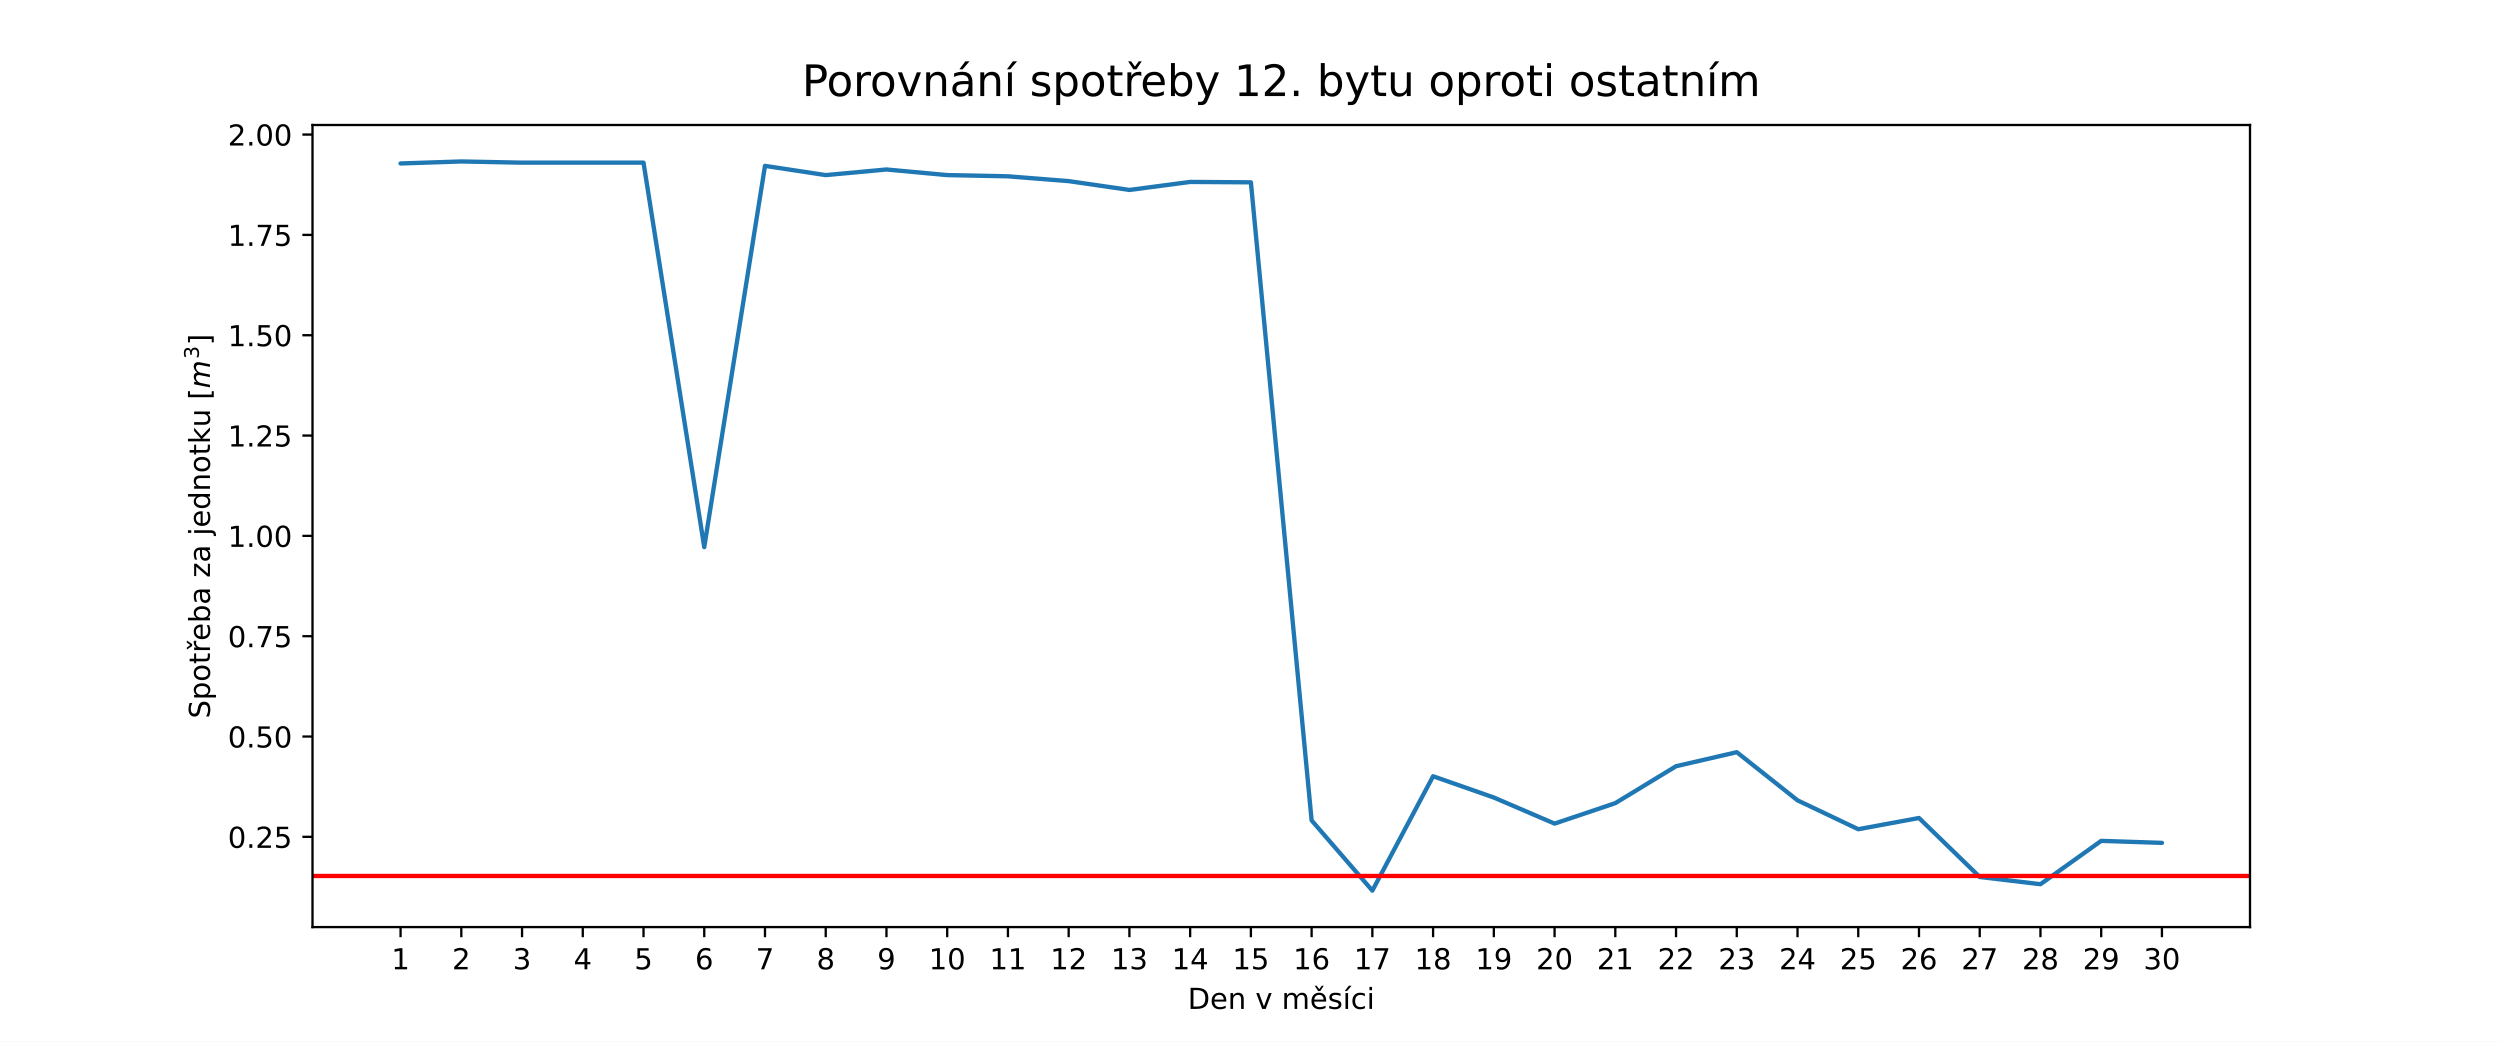
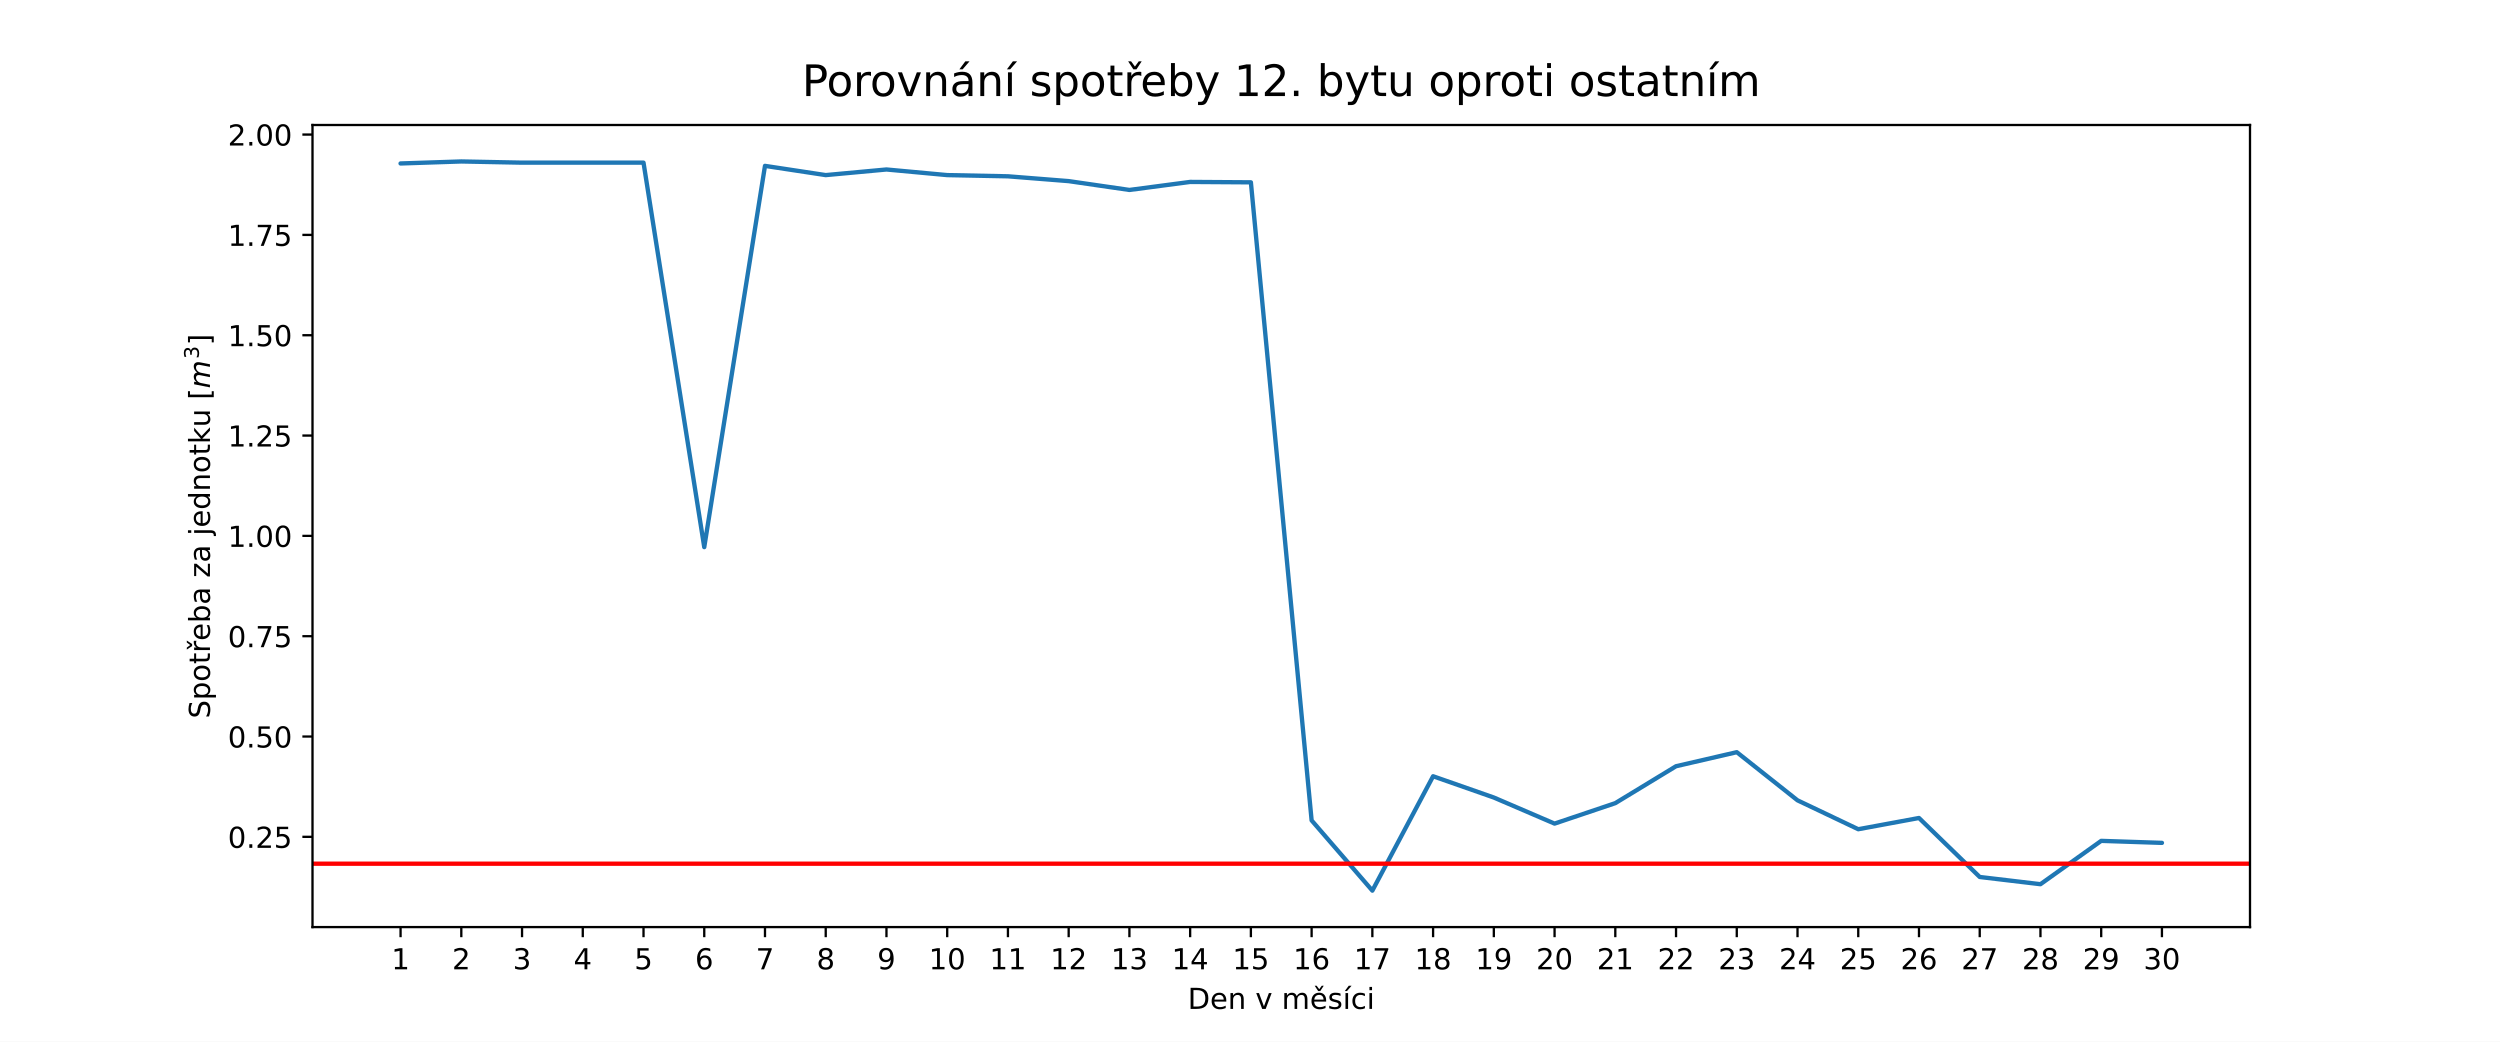
<svg xmlns="http://www.w3.org/2000/svg" xmlns:xlink="http://www.w3.org/1999/xlink" width="864pt" height="360pt" viewBox="0 0 864 360" version="1.1">
  <defs>
    <style type="text/css">*{stroke-linejoin: round; stroke-linecap: butt}</style>
  </defs>
  <g id="figure_1">
    <g id="patch_1">
      <path d="M 0 360  L 864 360  L 864 0  L 0 0  z " style="fill: #ffffff" />
    </g>
    <g id="axes_1">
      <g id="patch_2">
        <path d="M 108 320.4  L 777.6 320.4  L 777.6 43.2  L 108 43.2  z " style="fill: #ffffff" />
      </g>
      <g id="PolyCollection_1" />
      <g id="matplotlib.axis_1">
        <g id="xtick_1">
          <g id="line2d_1">
            <defs>
-               <path id="mf31bddb76b" d="M 0 0  L 0 3.5  " style="stroke: #000000; stroke-width: 0.8" />
+               <path id="m760452bfa4" d="M 0 0  L 0 3.5  " style="stroke: #000000; stroke-width: 0.8" />
            </defs>
            <g>
-               <use xlink:href="#mf31bddb76b" x="138.436" y="320.4" style="stroke: #000000; stroke-width: 0.8" />
+               <use xlink:href="#m760452bfa4" x="138.436" y="320.4" style="stroke: #000000; stroke-width: 0.8" />
            </g>
          </g>
          <g id="text_1">
            <g transform="translate(135.2551 334.9984) scale(0.1 -0.1)">
              <defs>
                <path id="DejaVuSans-31" d="M 794 531  L 1825 531  L 1825 4091  L 703 3866  L 703 4441  L 1819 4666  L 2450 4666  L 2450 531  L 3481 531  L 3481 0  L 794 0  L 794 531  z " transform="scale(0.015625)" />
              </defs>
              <use xlink:href="#DejaVuSans-31" />
            </g>
          </g>
        </g>
        <g id="xtick_2">
          <g id="line2d_2">
            <g>
-               <use xlink:href="#mf31bddb76b" x="159.427" y="320.4" style="stroke: #000000; stroke-width: 0.8" />
+               <use xlink:href="#m760452bfa4" x="159.427" y="320.4" style="stroke: #000000; stroke-width: 0.8" />
            </g>
          </g>
          <g id="text_2">
            <g transform="translate(156.2457 334.9984) scale(0.1 -0.1)">
              <defs>
                <path id="DejaVuSans-32" d="M 1228 531  L 3431 531  L 3431 0  L 469 0  L 469 531  Q 828 903 1448 1529  Q 2069 2156 2228 2338  Q 2531 2678 2651 2914  Q 2772 3150 2772 3378  Q 2772 3750 2511 3984  Q 2250 4219 1831 4219  Q 1534 4219 1204 4116  Q 875 4013 500 3803  L 500 4441  Q 881 4594 1212 4672  Q 1544 4750 1819 4750  Q 2544 4750 2975 4387  Q 3406 4025 3406 3419  Q 3406 3131 3298 2873  Q 3191 2616 2906 2266  Q 2828 2175 2409 1742  Q 1991 1309 1228 531  z " transform="scale(0.015625)" />
              </defs>
              <use xlink:href="#DejaVuSans-32" />
            </g>
          </g>
        </g>
        <g id="xtick_3">
          <g id="line2d_3">
            <g>
-               <use xlink:href="#mf31bddb76b" x="180.418" y="320.4" style="stroke: #000000; stroke-width: 0.8" />
+               <use xlink:href="#m760452bfa4" x="180.418" y="320.4" style="stroke: #000000; stroke-width: 0.8" />
            </g>
          </g>
          <g id="text_3">
            <g transform="translate(177.2363 334.9984) scale(0.1 -0.1)">
              <defs>
                <path id="DejaVuSans-33" d="M 2597 2516  Q 3050 2419 3304 2112  Q 3559 1806 3559 1356  Q 3559 666 3084 287  Q 2609 -91 1734 -91  Q 1441 -91 1130 -33  Q 819 25 488 141  L 488 750  Q 750 597 1062 519  Q 1375 441 1716 441  Q 2309 441 2620 675  Q 2931 909 2931 1356  Q 2931 1769 2642 2001  Q 2353 2234 1838 2234  L 1294 2234  L 1294 2753  L 1863 2753  Q 2328 2753 2575 2939  Q 2822 3125 2822 3475  Q 2822 3834 2567 4026  Q 2313 4219 1838 4219  Q 1578 4219 1281 4162  Q 984 4106 628 3988  L 628 4550  Q 988 4650 1302 4700  Q 1616 4750 1894 4750  Q 2613 4750 3031 4423  Q 3450 4097 3450 3541  Q 3450 3153 3228 2886  Q 3006 2619 2597 2516  z " transform="scale(0.015625)" />
              </defs>
              <use xlink:href="#DejaVuSans-33" />
            </g>
          </g>
        </g>
        <g id="xtick_4">
          <g id="line2d_4">
            <g>
-               <use xlink:href="#mf31bddb76b" x="201.408" y="320.4" style="stroke: #000000; stroke-width: 0.8" />
+               <use xlink:href="#m760452bfa4" x="201.408" y="320.4" style="stroke: #000000; stroke-width: 0.8" />
            </g>
          </g>
          <g id="text_4">
            <g transform="translate(198.2269 334.9984) scale(0.1 -0.1)">
              <defs>
                <path id="DejaVuSans-34" d="M 2419 4116  L 825 1625  L 2419 1625  L 2419 4116  z M 2253 4666  L 3047 4666  L 3047 1625  L 3713 1625  L 3713 1100  L 3047 1100  L 3047 0  L 2419 0  L 2419 1100  L 313 1100  L 313 1709  L 2253 4666  z " transform="scale(0.015625)" />
              </defs>
              <use xlink:href="#DejaVuSans-34" />
            </g>
          </g>
        </g>
        <g id="xtick_5">
          <g id="line2d_5">
            <g>
-               <use xlink:href="#mf31bddb76b" x="222.399" y="320.4" style="stroke: #000000; stroke-width: 0.8" />
+               <use xlink:href="#m760452bfa4" x="222.399" y="320.4" style="stroke: #000000; stroke-width: 0.8" />
            </g>
          </g>
          <g id="text_5">
            <g transform="translate(219.2175 334.9984) scale(0.1 -0.1)">
              <defs>
                <path id="DejaVuSans-35" d="M 691 4666  L 3169 4666  L 3169 4134  L 1269 4134  L 1269 2991  Q 1406 3038 1543 3061  Q 1681 3084 1819 3084  Q 2600 3084 3056 2656  Q 3513 2228 3513 1497  Q 3513 744 3044 326  Q 2575 -91 1722 -91  Q 1428 -91 1123 -41  Q 819 9 494 109  L 494 744  Q 775 591 1075 516  Q 1375 441 1709 441  Q 2250 441 2565 725  Q 2881 1009 2881 1497  Q 2881 1984 2565 2268  Q 2250 2553 1709 2553  Q 1456 2553 1204 2497  Q 953 2441 691 2322  L 691 4666  z " transform="scale(0.015625)" />
              </defs>
              <use xlink:href="#DejaVuSans-35" />
            </g>
          </g>
        </g>
        <g id="xtick_6">
          <g id="line2d_6">
            <g>
-               <use xlink:href="#mf31bddb76b" x="243.389" y="320.4" style="stroke: #000000; stroke-width: 0.8" />
+               <use xlink:href="#m760452bfa4" x="243.389" y="320.4" style="stroke: #000000; stroke-width: 0.8" />
            </g>
          </g>
          <g id="text_6">
            <g transform="translate(240.2081 334.9984) scale(0.1 -0.1)">
              <defs>
                <path id="DejaVuSans-36" d="M 2113 2584  Q 1688 2584 1439 2293  Q 1191 2003 1191 1497  Q 1191 994 1439 701  Q 1688 409 2113 409  Q 2538 409 2786 701  Q 3034 994 3034 1497  Q 3034 2003 2786 2293  Q 2538 2584 2113 2584  z M 3366 4563  L 3366 3988  Q 3128 4100 2886 4159  Q 2644 4219 2406 4219  Q 1781 4219 1451 3797  Q 1122 3375 1075 2522  Q 1259 2794 1537 2939  Q 1816 3084 2150 3084  Q 2853 3084 3261 2657  Q 3669 2231 3669 1497  Q 3669 778 3244 343  Q 2819 -91 2113 -91  Q 1303 -91 875 529  Q 447 1150 447 2328  Q 447 3434 972 4092  Q 1497 4750 2381 4750  Q 2619 4750 2861 4703  Q 3103 4656 3366 4563  z " transform="scale(0.015625)" />
              </defs>
              <use xlink:href="#DejaVuSans-36" />
            </g>
          </g>
        </g>
        <g id="xtick_7">
          <g id="line2d_7">
            <g>
-               <use xlink:href="#mf31bddb76b" x="264.38" y="320.4" style="stroke: #000000; stroke-width: 0.8" />
+               <use xlink:href="#m760452bfa4" x="264.38" y="320.4" style="stroke: #000000; stroke-width: 0.8" />
            </g>
          </g>
          <g id="text_7">
            <g transform="translate(261.1987 334.9984) scale(0.1 -0.1)">
              <defs>
                <path id="DejaVuSans-37" d="M 525 4666  L 3525 4666  L 3525 4397  L 1831 0  L 1172 0  L 2766 4134  L 525 4134  L 525 4666  z " transform="scale(0.015625)" />
              </defs>
              <use xlink:href="#DejaVuSans-37" />
            </g>
          </g>
        </g>
        <g id="xtick_8">
          <g id="line2d_8">
            <g>
-               <use xlink:href="#mf31bddb76b" x="285.371" y="320.4" style="stroke: #000000; stroke-width: 0.8" />
+               <use xlink:href="#m760452bfa4" x="285.371" y="320.4" style="stroke: #000000; stroke-width: 0.8" />
            </g>
          </g>
          <g id="text_8">
            <g transform="translate(282.1893 334.9984) scale(0.1 -0.1)">
              <defs>
                <path id="DejaVuSans-38" d="M 2034 2216  Q 1584 2216 1326 1975  Q 1069 1734 1069 1313  Q 1069 891 1326 650  Q 1584 409 2034 409  Q 2484 409 2743 651  Q 3003 894 3003 1313  Q 3003 1734 2745 1975  Q 2488 2216 2034 2216  z M 1403 2484  Q 997 2584 770 2862  Q 544 3141 544 3541  Q 544 4100 942 4425  Q 1341 4750 2034 4750  Q 2731 4750 3128 4425  Q 3525 4100 3525 3541  Q 3525 3141 3298 2862  Q 3072 2584 2669 2484  Q 3125 2378 3379 2068  Q 3634 1759 3634 1313  Q 3634 634 3220 271  Q 2806 -91 2034 -91  Q 1263 -91 848 271  Q 434 634 434 1313  Q 434 1759 690 2068  Q 947 2378 1403 2484  z M 1172 3481  Q 1172 3119 1398 2916  Q 1625 2713 2034 2713  Q 2441 2713 2670 2916  Q 2900 3119 2900 3481  Q 2900 3844 2670 4047  Q 2441 4250 2034 4250  Q 1625 4250 1398 4047  Q 1172 3844 1172 3481  z " transform="scale(0.015625)" />
              </defs>
              <use xlink:href="#DejaVuSans-38" />
            </g>
          </g>
        </g>
        <g id="xtick_9">
          <g id="line2d_9">
            <g>
-               <use xlink:href="#mf31bddb76b" x="306.361" y="320.4" style="stroke: #000000; stroke-width: 0.8" />
+               <use xlink:href="#m760452bfa4" x="306.361" y="320.4" style="stroke: #000000; stroke-width: 0.8" />
            </g>
          </g>
          <g id="text_9">
            <g transform="translate(303.1799 334.9984) scale(0.1 -0.1)">
              <defs>
                <path id="DejaVuSans-39" d="M 703 97  L 703 672  Q 941 559 1184 500  Q 1428 441 1663 441  Q 2288 441 2617 861  Q 2947 1281 2994 2138  Q 2813 1869 2534 1725  Q 2256 1581 1919 1581  Q 1219 1581 811 2004  Q 403 2428 403 3163  Q 403 3881 828 4315  Q 1253 4750 1959 4750  Q 2769 4750 3195 4129  Q 3622 3509 3622 2328  Q 3622 1225 3098 567  Q 2575 -91 1691 -91  Q 1453 -91 1209 -44  Q 966 3 703 97  z M 1959 2075  Q 2384 2075 2632 2365  Q 2881 2656 2881 3163  Q 2881 3666 2632 3958  Q 2384 4250 1959 4250  Q 1534 4250 1286 3958  Q 1038 3666 1038 3163  Q 1038 2656 1286 2365  Q 1534 2075 1959 2075  z " transform="scale(0.015625)" />
              </defs>
              <use xlink:href="#DejaVuSans-39" />
            </g>
          </g>
        </g>
        <g id="xtick_10">
          <g id="line2d_10">
            <g>
-               <use xlink:href="#mf31bddb76b" x="327.352" y="320.4" style="stroke: #000000; stroke-width: 0.8" />
+               <use xlink:href="#m760452bfa4" x="327.352" y="320.4" style="stroke: #000000; stroke-width: 0.8" />
            </g>
          </g>
          <g id="text_10">
            <g transform="translate(320.9892 334.9984) scale(0.1 -0.1)">
              <defs>
                <path id="DejaVuSans-30" d="M 2034 4250  Q 1547 4250 1301 3770  Q 1056 3291 1056 2328  Q 1056 1369 1301 889  Q 1547 409 2034 409  Q 2525 409 2770 889  Q 3016 1369 3016 2328  Q 3016 3291 2770 3770  Q 2525 4250 2034 4250  z M 2034 4750  Q 2819 4750 3233 4129  Q 3647 3509 3647 2328  Q 3647 1150 3233 529  Q 2819 -91 2034 -91  Q 1250 -91 836 529  Q 422 1150 422 2328  Q 422 3509 836 4129  Q 1250 4750 2034 4750  z " transform="scale(0.015625)" />
              </defs>
              <use xlink:href="#DejaVuSans-31" />
              <use xlink:href="#DejaVuSans-30" x="63.623" />
            </g>
          </g>
        </g>
        <g id="xtick_11">
          <g id="line2d_11">
            <g>
-               <use xlink:href="#mf31bddb76b" x="348.342" y="320.4" style="stroke: #000000; stroke-width: 0.8" />
+               <use xlink:href="#m760452bfa4" x="348.342" y="320.4" style="stroke: #000000; stroke-width: 0.8" />
            </g>
          </g>
          <g id="text_11">
            <g transform="translate(341.9798 334.9984) scale(0.1 -0.1)">
              <use xlink:href="#DejaVuSans-31" />
              <use xlink:href="#DejaVuSans-31" x="63.623" />
            </g>
          </g>
        </g>
        <g id="xtick_12">
          <g id="line2d_12">
            <g>
-               <use xlink:href="#mf31bddb76b" x="369.333" y="320.4" style="stroke: #000000; stroke-width: 0.8" />
+               <use xlink:href="#m760452bfa4" x="369.333" y="320.4" style="stroke: #000000; stroke-width: 0.8" />
            </g>
          </g>
          <g id="text_12">
            <g transform="translate(362.9704 334.9984) scale(0.1 -0.1)">
              <use xlink:href="#DejaVuSans-31" />
              <use xlink:href="#DejaVuSans-32" x="63.623" />
            </g>
          </g>
        </g>
        <g id="xtick_13">
          <g id="line2d_13">
            <g>
-               <use xlink:href="#mf31bddb76b" x="390.324" y="320.4" style="stroke: #000000; stroke-width: 0.8" />
+               <use xlink:href="#m760452bfa4" x="390.324" y="320.4" style="stroke: #000000; stroke-width: 0.8" />
            </g>
          </g>
          <g id="text_13">
            <g transform="translate(383.961 334.9984) scale(0.1 -0.1)">
              <use xlink:href="#DejaVuSans-31" />
              <use xlink:href="#DejaVuSans-33" x="63.623" />
            </g>
          </g>
        </g>
        <g id="xtick_14">
          <g id="line2d_14">
            <g>
-               <use xlink:href="#mf31bddb76b" x="411.314" y="320.4" style="stroke: #000000; stroke-width: 0.8" />
+               <use xlink:href="#m760452bfa4" x="411.314" y="320.4" style="stroke: #000000; stroke-width: 0.8" />
            </g>
          </g>
          <g id="text_14">
            <g transform="translate(404.9516 334.9984) scale(0.1 -0.1)">
              <use xlink:href="#DejaVuSans-31" />
              <use xlink:href="#DejaVuSans-34" x="63.623" />
            </g>
          </g>
        </g>
        <g id="xtick_15">
          <g id="line2d_15">
            <g>
-               <use xlink:href="#mf31bddb76b" x="432.305" y="320.4" style="stroke: #000000; stroke-width: 0.8" />
+               <use xlink:href="#m760452bfa4" x="432.305" y="320.4" style="stroke: #000000; stroke-width: 0.8" />
            </g>
          </g>
          <g id="text_15">
            <g transform="translate(425.9422 334.9984) scale(0.1 -0.1)">
              <use xlink:href="#DejaVuSans-31" />
              <use xlink:href="#DejaVuSans-35" x="63.623" />
            </g>
          </g>
        </g>
        <g id="xtick_16">
          <g id="line2d_16">
            <g>
-               <use xlink:href="#mf31bddb76b" x="453.295" y="320.4" style="stroke: #000000; stroke-width: 0.8" />
+               <use xlink:href="#m760452bfa4" x="453.295" y="320.4" style="stroke: #000000; stroke-width: 0.8" />
            </g>
          </g>
          <g id="text_16">
            <g transform="translate(446.9328 334.9984) scale(0.1 -0.1)">
              <use xlink:href="#DejaVuSans-31" />
              <use xlink:href="#DejaVuSans-36" x="63.623" />
            </g>
          </g>
        </g>
        <g id="xtick_17">
          <g id="line2d_17">
            <g>
-               <use xlink:href="#mf31bddb76b" x="474.286" y="320.4" style="stroke: #000000; stroke-width: 0.8" />
+               <use xlink:href="#m760452bfa4" x="474.286" y="320.4" style="stroke: #000000; stroke-width: 0.8" />
            </g>
          </g>
          <g id="text_17">
            <g transform="translate(467.9234 334.9984) scale(0.1 -0.1)">
              <use xlink:href="#DejaVuSans-31" />
              <use xlink:href="#DejaVuSans-37" x="63.623" />
            </g>
          </g>
        </g>
        <g id="xtick_18">
          <g id="line2d_18">
            <g>
-               <use xlink:href="#mf31bddb76b" x="495.276" y="320.4" style="stroke: #000000; stroke-width: 0.8" />
+               <use xlink:href="#m760452bfa4" x="495.276" y="320.4" style="stroke: #000000; stroke-width: 0.8" />
            </g>
          </g>
          <g id="text_18">
            <g transform="translate(488.914 334.9984) scale(0.1 -0.1)">
              <use xlink:href="#DejaVuSans-31" />
              <use xlink:href="#DejaVuSans-38" x="63.623" />
            </g>
          </g>
        </g>
        <g id="xtick_19">
          <g id="line2d_19">
            <g>
-               <use xlink:href="#mf31bddb76b" x="516.267" y="320.4" style="stroke: #000000; stroke-width: 0.8" />
+               <use xlink:href="#m760452bfa4" x="516.267" y="320.4" style="stroke: #000000; stroke-width: 0.8" />
            </g>
          </g>
          <g id="text_19">
            <g transform="translate(509.9046 334.9984) scale(0.1 -0.1)">
              <use xlink:href="#DejaVuSans-31" />
              <use xlink:href="#DejaVuSans-39" x="63.623" />
            </g>
          </g>
        </g>
        <g id="xtick_20">
          <g id="line2d_20">
            <g>
-               <use xlink:href="#mf31bddb76b" x="537.258" y="320.4" style="stroke: #000000; stroke-width: 0.8" />
+               <use xlink:href="#m760452bfa4" x="537.258" y="320.4" style="stroke: #000000; stroke-width: 0.8" />
            </g>
          </g>
          <g id="text_20">
            <g transform="translate(530.8952 334.9984) scale(0.1 -0.1)">
              <use xlink:href="#DejaVuSans-32" />
              <use xlink:href="#DejaVuSans-30" x="63.623" />
            </g>
          </g>
        </g>
        <g id="xtick_21">
          <g id="line2d_21">
            <g>
-               <use xlink:href="#mf31bddb76b" x="558.248" y="320.4" style="stroke: #000000; stroke-width: 0.8" />
+               <use xlink:href="#m760452bfa4" x="558.248" y="320.4" style="stroke: #000000; stroke-width: 0.8" />
            </g>
          </g>
          <g id="text_21">
            <g transform="translate(551.8858 334.9984) scale(0.1 -0.1)">
              <use xlink:href="#DejaVuSans-32" />
              <use xlink:href="#DejaVuSans-31" x="63.623" />
            </g>
          </g>
        </g>
        <g id="xtick_22">
          <g id="line2d_22">
            <g>
-               <use xlink:href="#mf31bddb76b" x="579.239" y="320.4" style="stroke: #000000; stroke-width: 0.8" />
+               <use xlink:href="#m760452bfa4" x="579.239" y="320.4" style="stroke: #000000; stroke-width: 0.8" />
            </g>
          </g>
          <g id="text_22">
            <g transform="translate(572.8764 334.9984) scale(0.1 -0.1)">
              <use xlink:href="#DejaVuSans-32" />
              <use xlink:href="#DejaVuSans-32" x="63.623" />
            </g>
          </g>
        </g>
        <g id="xtick_23">
          <g id="line2d_23">
            <g>
-               <use xlink:href="#mf31bddb76b" x="600.229" y="320.4" style="stroke: #000000; stroke-width: 0.8" />
+               <use xlink:href="#m760452bfa4" x="600.229" y="320.4" style="stroke: #000000; stroke-width: 0.8" />
            </g>
          </g>
          <g id="text_23">
            <g transform="translate(593.867 334.9984) scale(0.1 -0.1)">
              <use xlink:href="#DejaVuSans-32" />
              <use xlink:href="#DejaVuSans-33" x="63.623" />
            </g>
          </g>
        </g>
        <g id="xtick_24">
          <g id="line2d_24">
            <g>
-               <use xlink:href="#mf31bddb76b" x="621.22" y="320.4" style="stroke: #000000; stroke-width: 0.8" />
+               <use xlink:href="#m760452bfa4" x="621.22" y="320.4" style="stroke: #000000; stroke-width: 0.8" />
            </g>
          </g>
          <g id="text_24">
            <g transform="translate(614.8576 334.9984) scale(0.1 -0.1)">
              <use xlink:href="#DejaVuSans-32" />
              <use xlink:href="#DejaVuSans-34" x="63.623" />
            </g>
          </g>
        </g>
        <g id="xtick_25">
          <g id="line2d_25">
            <g>
-               <use xlink:href="#mf31bddb76b" x="642.211" y="320.4" style="stroke: #000000; stroke-width: 0.8" />
+               <use xlink:href="#m760452bfa4" x="642.211" y="320.4" style="stroke: #000000; stroke-width: 0.8" />
            </g>
          </g>
          <g id="text_25">
            <g transform="translate(635.8482 334.9984) scale(0.1 -0.1)">
              <use xlink:href="#DejaVuSans-32" />
              <use xlink:href="#DejaVuSans-35" x="63.623" />
            </g>
          </g>
        </g>
        <g id="xtick_26">
          <g id="line2d_26">
            <g>
-               <use xlink:href="#mf31bddb76b" x="663.201" y="320.4" style="stroke: #000000; stroke-width: 0.8" />
+               <use xlink:href="#m760452bfa4" x="663.201" y="320.4" style="stroke: #000000; stroke-width: 0.8" />
            </g>
          </g>
          <g id="text_26">
            <g transform="translate(656.8388 334.9984) scale(0.1 -0.1)">
              <use xlink:href="#DejaVuSans-32" />
              <use xlink:href="#DejaVuSans-36" x="63.623" />
            </g>
          </g>
        </g>
        <g id="xtick_27">
          <g id="line2d_27">
            <g>
-               <use xlink:href="#mf31bddb76b" x="684.192" y="320.4" style="stroke: #000000; stroke-width: 0.8" />
+               <use xlink:href="#m760452bfa4" x="684.192" y="320.4" style="stroke: #000000; stroke-width: 0.8" />
            </g>
          </g>
          <g id="text_27">
            <g transform="translate(677.8293 334.9984) scale(0.1 -0.1)">
              <use xlink:href="#DejaVuSans-32" />
              <use xlink:href="#DejaVuSans-37" x="63.623" />
            </g>
          </g>
        </g>
        <g id="xtick_28">
          <g id="line2d_28">
            <g>
-               <use xlink:href="#mf31bddb76b" x="705.182" y="320.4" style="stroke: #000000; stroke-width: 0.8" />
+               <use xlink:href="#m760452bfa4" x="705.182" y="320.4" style="stroke: #000000; stroke-width: 0.8" />
            </g>
          </g>
          <g id="text_28">
            <g transform="translate(698.8199 334.9984) scale(0.1 -0.1)">
              <use xlink:href="#DejaVuSans-32" />
              <use xlink:href="#DejaVuSans-38" x="63.623" />
            </g>
          </g>
        </g>
        <g id="xtick_29">
          <g id="line2d_29">
            <g>
-               <use xlink:href="#mf31bddb76b" x="726.173" y="320.4" style="stroke: #000000; stroke-width: 0.8" />
+               <use xlink:href="#m760452bfa4" x="726.173" y="320.4" style="stroke: #000000; stroke-width: 0.8" />
            </g>
          </g>
          <g id="text_29">
            <g transform="translate(719.8105 334.9984) scale(0.1 -0.1)">
              <use xlink:href="#DejaVuSans-32" />
              <use xlink:href="#DejaVuSans-39" x="63.623" />
            </g>
          </g>
        </g>
        <g id="xtick_30">
          <g id="line2d_30">
            <g>
-               <use xlink:href="#mf31bddb76b" x="747.164" y="320.4" style="stroke: #000000; stroke-width: 0.8" />
+               <use xlink:href="#m760452bfa4" x="747.164" y="320.4" style="stroke: #000000; stroke-width: 0.8" />
            </g>
          </g>
          <g id="text_30">
            <g transform="translate(740.8011 334.9984) scale(0.1 -0.1)">
              <use xlink:href="#DejaVuSans-33" />
              <use xlink:href="#DejaVuSans-30" x="63.623" />
            </g>
          </g>
        </g>
        <g id="text_31">
          <g transform="translate(410.4883 348.6766) scale(0.1 -0.1)">
            <defs>
              <path id="DejaVuSans-44" d="M 1259 4147  L 1259 519  L 2022 519  Q 2988 519 3436 956  Q 3884 1394 3884 2338  Q 3884 3275 3436 3711  Q 2988 4147 2022 4147  L 1259 4147  z M 628 4666  L 1925 4666  Q 3281 4666 3915 4102  Q 4550 3538 4550 2338  Q 4550 1131 3912 565  Q 3275 0 1925 0  L 628 0  L 628 4666  z " transform="scale(0.015625)" />
              <path id="DejaVuSans-65" d="M 3597 1894  L 3597 1613  L 953 1613  Q 991 1019 1311 708  Q 1631 397 2203 397  Q 2534 397 2845 478  Q 3156 559 3463 722  L 3463 178  Q 3153 47 2828 -22  Q 2503 -91 2169 -91  Q 1331 -91 842 396  Q 353 884 353 1716  Q 353 2575 817 3079  Q 1281 3584 2069 3584  Q 2775 3584 3186 3129  Q 3597 2675 3597 1894  z M 3022 2063  Q 3016 2534 2758 2815  Q 2500 3097 2075 3097  Q 1594 3097 1305 2825  Q 1016 2553 972 2059  L 3022 2063  z " transform="scale(0.015625)" />
              <path id="DejaVuSans-6e" d="M 3513 2113  L 3513 0  L 2938 0  L 2938 2094  Q 2938 2591 2744 2837  Q 2550 3084 2163 3084  Q 1697 3084 1428 2787  Q 1159 2491 1159 1978  L 1159 0  L 581 0  L 581 3500  L 1159 3500  L 1159 2956  Q 1366 3272 1645 3428  Q 1925 3584 2291 3584  Q 2894 3584 3203 3211  Q 3513 2838 3513 2113  z " transform="scale(0.015625)" />
              <path id="DejaVuSans-20" transform="scale(0.015625)" />
              <path id="DejaVuSans-76" d="M 191 3500  L 800 3500  L 1894 563  L 2988 3500  L 3597 3500  L 2284 0  L 1503 0  L 191 3500  z " transform="scale(0.015625)" />
              <path id="DejaVuSans-6d" d="M 3328 2828  Q 3544 3216 3844 3400  Q 4144 3584 4550 3584  Q 5097 3584 5394 3201  Q 5691 2819 5691 2113  L 5691 0  L 5113 0  L 5113 2094  Q 5113 2597 4934 2840  Q 4756 3084 4391 3084  Q 3944 3084 3684 2787  Q 3425 2491 3425 1978  L 3425 0  L 2847 0  L 2847 2094  Q 2847 2600 2669 2842  Q 2491 3084 2119 3084  Q 1678 3084 1418 2786  Q 1159 2488 1159 1978  L 1159 0  L 581 0  L 581 3500  L 1159 3500  L 1159 2956  Q 1356 3278 1631 3431  Q 1906 3584 2284 3584  Q 2666 3584 2933 3390  Q 3200 3197 3328 2828  z " transform="scale(0.015625)" />
              <path id="DejaVuSans-11b" d="M 3597 1894  L 3597 1613  L 953 1613  Q 991 1019 1311 708  Q 1631 397 2203 397  Q 2534 397 2845 478  Q 3156 559 3463 722  L 3463 178  Q 3153 47 2828 -22  Q 2503 -91 2169 -91  Q 1331 -91 842 396  Q 353 884 353 1716  Q 353 2575 817 3079  Q 1281 3584 2069 3584  Q 2775 3584 3186 3129  Q 3597 2675 3597 1894  z M 3022 2063  Q 3016 2534 2758 2815  Q 2500 3097 2075 3097  Q 1594 3097 1305 2825  Q 1016 2553 972 2059  L 3022 2063  z M 1833 3944  L 1067 5119  L 1502 5119  L 2064 4353  L 2627 5119  L 3061 5119  L 2295 3944  L 1833 3944  z " transform="scale(0.015625)" />
              <path id="DejaVuSans-73" d="M 2834 3397  L 2834 2853  Q 2591 2978 2328 3040  Q 2066 3103 1784 3103  Q 1356 3103 1142 2972  Q 928 2841 928 2578  Q 928 2378 1081 2264  Q 1234 2150 1697 2047  L 1894 2003  Q 2506 1872 2764 1633  Q 3022 1394 3022 966  Q 3022 478 2636 193  Q 2250 -91 1575 -91  Q 1294 -91 989 -36  Q 684 19 347 128  L 347 722  Q 666 556 975 473  Q 1284 391 1588 391  Q 1994 391 2212 530  Q 2431 669 2431 922  Q 2431 1156 2273 1281  Q 2116 1406 1581 1522  L 1381 1569  Q 847 1681 609 1914  Q 372 2147 372 2553  Q 372 3047 722 3315  Q 1072 3584 1716 3584  Q 2034 3584 2315 3537  Q 2597 3491 2834 3397  z " transform="scale(0.015625)" />
              <path id="DejaVuSans-ed" d="M 1322 5119  L 1944 5119  L 926 3944  L 447 3944  L 1322 5119  z M 603 3500  L 1178 3500  L 1178 0  L 603 0  L 603 3500  z M 891 3584  L 891 3584  z " transform="scale(0.015625)" />
              <path id="DejaVuSans-63" d="M 3122 3366  L 3122 2828  Q 2878 2963 2633 3030  Q 2388 3097 2138 3097  Q 1578 3097 1268 2742  Q 959 2388 959 1747  Q 959 1106 1268 751  Q 1578 397 2138 397  Q 2388 397 2633 464  Q 2878 531 3122 666  L 3122 134  Q 2881 22 2623 -34  Q 2366 -91 2075 -91  Q 1284 -91 818 406  Q 353 903 353 1747  Q 353 2603 823 3093  Q 1294 3584 2113 3584  Q 2378 3584 2631 3529  Q 2884 3475 3122 3366  z " transform="scale(0.015625)" />
              <path id="DejaVuSans-69" d="M 603 3500  L 1178 3500  L 1178 0  L 603 0  L 603 3500  z M 603 4863  L 1178 4863  L 1178 4134  L 603 4134  L 603 4863  z " transform="scale(0.015625)" />
            </defs>
            <use xlink:href="#DejaVuSans-44" />
            <use xlink:href="#DejaVuSans-65" x="77.002" />
            <use xlink:href="#DejaVuSans-6e" x="138.525" />
            <use xlink:href="#DejaVuSans-20" x="201.904" />
            <use xlink:href="#DejaVuSans-76" x="233.691" />
            <use xlink:href="#DejaVuSans-20" x="292.871" />
            <use xlink:href="#DejaVuSans-6d" x="324.658" />
            <use xlink:href="#DejaVuSans-11b" x="422.07" />
            <use xlink:href="#DejaVuSans-73" x="483.594" />
            <use xlink:href="#DejaVuSans-ed" x="535.693" />
            <use xlink:href="#DejaVuSans-63" x="563.477" />
            <use xlink:href="#DejaVuSans-69" x="618.457" />
          </g>
        </g>
      </g>
      <g id="matplotlib.axis_2">
        <g id="ytick_1">
          <g id="line2d_31">
            <defs>
-               <path id="mfc0d59d570" d="M 0 0  L -3.5 0  " style="stroke: #000000; stroke-width: 0.8" />
+               <path id="m6d186078a2" d="M 0 0  L -3.5 0  " style="stroke: #000000; stroke-width: 0.8" />
            </defs>
            <g>
-               <use xlink:href="#mfc0d59d570" x="108" y="289.216" style="stroke: #000000; stroke-width: 0.8" />
+               <use xlink:href="#m6d186078a2" x="108" y="289.216" style="stroke: #000000; stroke-width: 0.8" />
            </g>
          </g>
          <g id="text_32">
            <g transform="translate(78.73438 293.0147) scale(0.1 -0.1)">
              <defs>
                <path id="DejaVuSans-2e" d="M 684 794  L 1344 794  L 1344 0  L 684 0  L 684 794  z " transform="scale(0.015625)" />
              </defs>
              <use xlink:href="#DejaVuSans-30" />
              <use xlink:href="#DejaVuSans-2e" x="63.623" />
              <use xlink:href="#DejaVuSans-32" x="95.41" />
              <use xlink:href="#DejaVuSans-35" x="159.033" />
            </g>
          </g>
        </g>
        <g id="ytick_2">
          <g id="line2d_32">
            <g>
-               <use xlink:href="#mfc0d59d570" x="108" y="254.543" style="stroke: #000000; stroke-width: 0.8" />
+               <use xlink:href="#m6d186078a2" x="108" y="254.543" style="stroke: #000000; stroke-width: 0.8" />
            </g>
          </g>
          <g id="text_33">
            <g transform="translate(78.73438 258.3422) scale(0.1 -0.1)">
              <use xlink:href="#DejaVuSans-30" />
              <use xlink:href="#DejaVuSans-2e" x="63.623" />
              <use xlink:href="#DejaVuSans-35" x="95.41" />
              <use xlink:href="#DejaVuSans-30" x="159.033" />
            </g>
          </g>
        </g>
        <g id="ytick_3">
          <g id="line2d_33">
            <g>
-               <use xlink:href="#mfc0d59d570" x="108" y="219.87" style="stroke: #000000; stroke-width: 0.8" />
+               <use xlink:href="#m6d186078a2" x="108" y="219.87" style="stroke: #000000; stroke-width: 0.8" />
            </g>
          </g>
          <g id="text_34">
            <g transform="translate(78.73438 223.6697) scale(0.1 -0.1)">
              <use xlink:href="#DejaVuSans-30" />
              <use xlink:href="#DejaVuSans-2e" x="63.623" />
              <use xlink:href="#DejaVuSans-37" x="95.41" />
              <use xlink:href="#DejaVuSans-35" x="159.033" />
            </g>
          </g>
        </g>
        <g id="ytick_4">
          <g id="line2d_34">
            <g>
-               <use xlink:href="#mfc0d59d570" x="108" y="185.198" style="stroke: #000000; stroke-width: 0.8" />
+               <use xlink:href="#m6d186078a2" x="108" y="185.198" style="stroke: #000000; stroke-width: 0.8" />
            </g>
          </g>
          <g id="text_35">
            <g transform="translate(78.73438 188.9971) scale(0.1 -0.1)">
              <use xlink:href="#DejaVuSans-31" />
              <use xlink:href="#DejaVuSans-2e" x="63.623" />
              <use xlink:href="#DejaVuSans-30" x="95.41" />
              <use xlink:href="#DejaVuSans-30" x="159.033" />
            </g>
          </g>
        </g>
        <g id="ytick_5">
          <g id="line2d_35">
            <g>
-               <use xlink:href="#mfc0d59d570" x="108" y="150.525" style="stroke: #000000; stroke-width: 0.8" />
+               <use xlink:href="#m6d186078a2" x="108" y="150.525" style="stroke: #000000; stroke-width: 0.8" />
            </g>
          </g>
          <g id="text_36">
            <g transform="translate(78.73438 154.3246) scale(0.1 -0.1)">
              <use xlink:href="#DejaVuSans-31" />
              <use xlink:href="#DejaVuSans-2e" x="63.623" />
              <use xlink:href="#DejaVuSans-32" x="95.41" />
              <use xlink:href="#DejaVuSans-35" x="159.033" />
            </g>
          </g>
        </g>
        <g id="ytick_6">
          <g id="line2d_36">
            <g>
-               <use xlink:href="#mfc0d59d570" x="108" y="115.853" style="stroke: #000000; stroke-width: 0.8" />
+               <use xlink:href="#m6d186078a2" x="108" y="115.853" style="stroke: #000000; stroke-width: 0.8" />
            </g>
          </g>
          <g id="text_37">
            <g transform="translate(78.73438 119.6521) scale(0.1 -0.1)">
              <use xlink:href="#DejaVuSans-31" />
              <use xlink:href="#DejaVuSans-2e" x="63.623" />
              <use xlink:href="#DejaVuSans-35" x="95.41" />
              <use xlink:href="#DejaVuSans-30" x="159.033" />
            </g>
          </g>
        </g>
        <g id="ytick_7">
          <g id="line2d_37">
            <g>
-               <use xlink:href="#mfc0d59d570" x="108" y="81.18" style="stroke: #000000; stroke-width: 0.8" />
+               <use xlink:href="#m6d186078a2" x="108" y="81.18" style="stroke: #000000; stroke-width: 0.8" />
            </g>
          </g>
          <g id="text_38">
            <g transform="translate(78.73438 84.97952) scale(0.1 -0.1)">
              <use xlink:href="#DejaVuSans-31" />
              <use xlink:href="#DejaVuSans-2e" x="63.623" />
              <use xlink:href="#DejaVuSans-37" x="95.41" />
              <use xlink:href="#DejaVuSans-35" x="159.033" />
            </g>
          </g>
        </g>
        <g id="ytick_8">
          <g id="line2d_38">
            <g>
-               <use xlink:href="#mfc0d59d570" x="108" y="46.508" style="stroke: #000000; stroke-width: 0.8" />
+               <use xlink:href="#m6d186078a2" x="108" y="46.508" style="stroke: #000000; stroke-width: 0.8" />
            </g>
          </g>
          <g id="text_39">
            <g transform="translate(78.73438 50.30698) scale(0.1 -0.1)">
              <use xlink:href="#DejaVuSans-32" />
              <use xlink:href="#DejaVuSans-2e" x="63.623" />
              <use xlink:href="#DejaVuSans-30" x="95.41" />
              <use xlink:href="#DejaVuSans-30" x="159.033" />
            </g>
          </g>
        </g>
        <g id="text_40">
          <g transform="translate(72.63438 248.3) rotate(-90) scale(0.1 -0.1)">
            <defs>
              <path id="DejaVuSans-53" d="M 3425 4513  L 3425 3897  Q 3066 4069 2747 4153  Q 2428 4238 2131 4238  Q 1616 4238 1336 4038  Q 1056 3838 1056 3469  Q 1056 3159 1242 3001  Q 1428 2844 1947 2747  L 2328 2669  Q 3034 2534 3370 2195  Q 3706 1856 3706 1288  Q 3706 609 3251 259  Q 2797 -91 1919 -91  Q 1588 -91 1214 -16  Q 841 59 441 206  L 441 856  Q 825 641 1194 531  Q 1563 422 1919 422  Q 2459 422 2753 634  Q 3047 847 3047 1241  Q 3047 1584 2836 1778  Q 2625 1972 2144 2069  L 1759 2144  Q 1053 2284 737 2584  Q 422 2884 422 3419  Q 422 4038 858 4394  Q 1294 4750 2059 4750  Q 2388 4750 2728 4690  Q 3069 4631 3425 4513  z " transform="scale(0.015625)" />
              <path id="DejaVuSans-70" d="M 1159 525  L 1159 -1331  L 581 -1331  L 581 3500  L 1159 3500  L 1159 2969  Q 1341 3281 1617 3432  Q 1894 3584 2278 3584  Q 2916 3584 3314 3078  Q 3713 2572 3713 1747  Q 3713 922 3314 415  Q 2916 -91 2278 -91  Q 1894 -91 1617 61  Q 1341 213 1159 525  z M 3116 1747  Q 3116 2381 2855 2742  Q 2594 3103 2138 3103  Q 1681 3103 1420 2742  Q 1159 2381 1159 1747  Q 1159 1113 1420 752  Q 1681 391 2138 391  Q 2594 391 2855 752  Q 3116 1113 3116 1747  z " transform="scale(0.015625)" />
              <path id="DejaVuSans-6f" d="M 1959 3097  Q 1497 3097 1228 2736  Q 959 2375 959 1747  Q 959 1119 1226 758  Q 1494 397 1959 397  Q 2419 397 2687 759  Q 2956 1122 2956 1747  Q 2956 2369 2687 2733  Q 2419 3097 1959 3097  z M 1959 3584  Q 2709 3584 3137 3096  Q 3566 2609 3566 1747  Q 3566 888 3137 398  Q 2709 -91 1959 -91  Q 1206 -91 779 398  Q 353 888 353 1747  Q 353 2609 779 3096  Q 1206 3584 1959 3584  z " transform="scale(0.015625)" />
              <path id="DejaVuSans-74" d="M 1172 4494  L 1172 3500  L 2356 3500  L 2356 3053  L 1172 3053  L 1172 1153  Q 1172 725 1289 603  Q 1406 481 1766 481  L 2356 481  L 2356 0  L 1766 0  Q 1100 0 847 248  Q 594 497 594 1153  L 594 3053  L 172 3053  L 172 3500  L 594 3500  L 594 4494  L 1172 4494  z " transform="scale(0.015625)" />
              <path id="DejaVuSans-159" d="M 2631 2963  Q 2534 3019 2420 3045  Q 2306 3072 2169 3072  Q 1681 3072 1420 2755  Q 1159 2438 1159 1844  L 1159 0  L 581 0  L 581 3500  L 1159 3500  L 1159 2956  Q 1341 3275 1631 3429  Q 1922 3584 2338 3584  Q 2397 3584 2469 3576  Q 2541 3569 2628 3553  L 2631 2963  z M 1457 3944  L 691 5119  L 1126 5119  L 1688 4353  L 2251 5119  L 2685 5119  L 1919 3944  L 1457 3944  z " transform="scale(0.015625)" />
              <path id="DejaVuSans-62" d="M 3116 1747  Q 3116 2381 2855 2742  Q 2594 3103 2138 3103  Q 1681 3103 1420 2742  Q 1159 2381 1159 1747  Q 1159 1113 1420 752  Q 1681 391 2138 391  Q 2594 391 2855 752  Q 3116 1113 3116 1747  z M 1159 2969  Q 1341 3281 1617 3432  Q 1894 3584 2278 3584  Q 2916 3584 3314 3078  Q 3713 2572 3713 1747  Q 3713 922 3314 415  Q 2916 -91 2278 -91  Q 1894 -91 1617 61  Q 1341 213 1159 525  L 1159 0  L 581 0  L 581 4863  L 1159 4863  L 1159 2969  z " transform="scale(0.015625)" />
              <path id="DejaVuSans-61" d="M 2194 1759  Q 1497 1759 1228 1600  Q 959 1441 959 1056  Q 959 750 1161 570  Q 1363 391 1709 391  Q 2188 391 2477 730  Q 2766 1069 2766 1631  L 2766 1759  L 2194 1759  z M 3341 1997  L 3341 0  L 2766 0  L 2766 531  Q 2569 213 2275 61  Q 1981 -91 1556 -91  Q 1019 -91 701 211  Q 384 513 384 1019  Q 384 1609 779 1909  Q 1175 2209 1959 2209  L 2766 2209  L 2766 2266  Q 2766 2663 2505 2880  Q 2244 3097 1772 3097  Q 1472 3097 1187 3025  Q 903 2953 641 2809  L 641 3341  Q 956 3463 1253 3523  Q 1550 3584 1831 3584  Q 2591 3584 2966 3190  Q 3341 2797 3341 1997  z " transform="scale(0.015625)" />
              <path id="DejaVuSans-7a" d="M 353 3500  L 3084 3500  L 3084 2975  L 922 459  L 3084 459  L 3084 0  L 275 0  L 275 525  L 2438 3041  L 353 3041  L 353 3500  z " transform="scale(0.015625)" />
              <path id="DejaVuSans-6a" d="M 603 3500  L 1178 3500  L 1178 -63  Q 1178 -731 923 -1031  Q 669 -1331 103 -1331  L -116 -1331  L -116 -844  L 38 -844  Q 366 -844 484 -692  Q 603 -541 603 -63  L 603 3500  z M 603 4863  L 1178 4863  L 1178 4134  L 603 4134  L 603 4863  z " transform="scale(0.015625)" />
              <path id="DejaVuSans-64" d="M 2906 2969  L 2906 4863  L 3481 4863  L 3481 0  L 2906 0  L 2906 525  Q 2725 213 2448 61  Q 2172 -91 1784 -91  Q 1150 -91 751 415  Q 353 922 353 1747  Q 353 2572 751 3078  Q 1150 3584 1784 3584  Q 2172 3584 2448 3432  Q 2725 3281 2906 2969  z M 947 1747  Q 947 1113 1208 752  Q 1469 391 1925 391  Q 2381 391 2643 752  Q 2906 1113 2906 1747  Q 2906 2381 2643 2742  Q 2381 3103 1925 3103  Q 1469 3103 1208 2742  Q 947 2381 947 1747  z " transform="scale(0.015625)" />
              <path id="DejaVuSans-6b" d="M 581 4863  L 1159 4863  L 1159 1991  L 2875 3500  L 3609 3500  L 1753 1863  L 3688 0  L 2938 0  L 1159 1709  L 1159 0  L 581 0  L 581 4863  z " transform="scale(0.015625)" />
              <path id="DejaVuSans-75" d="M 544 1381  L 544 3500  L 1119 3500  L 1119 1403  Q 1119 906 1312 657  Q 1506 409 1894 409  Q 2359 409 2629 706  Q 2900 1003 2900 1516  L 2900 3500  L 3475 3500  L 3475 0  L 2900 0  L 2900 538  Q 2691 219 2414 64  Q 2138 -91 1772 -91  Q 1169 -91 856 284  Q 544 659 544 1381  z M 1991 3584  L 1991 3584  z " transform="scale(0.015625)" />
              <path id="DejaVuSans-5b" d="M 550 4863  L 1875 4863  L 1875 4416  L 1125 4416  L 1125 -397  L 1875 -397  L 1875 -844  L 550 -844  L 550 4863  z " transform="scale(0.015625)" />
              <path id="DejaVuSans-Oblique-6d" d="M 5747 2113  L 5338 0  L 4763 0  L 5166 2094  Q 5191 2228 5203 2325  Q 5216 2422 5216 2491  Q 5216 2772 5059 2928  Q 4903 3084 4622 3084  Q 4203 3084 3875 2770  Q 3547 2456 3450 1953  L 3066 0  L 2491 0  L 2900 2094  Q 2925 2209 2937 2307  Q 2950 2406 2950 2484  Q 2950 2769 2794 2926  Q 2638 3084 2363 3084  Q 1938 3084 1609 2770  Q 1281 2456 1184 1953  L 800 0  L 225 0  L 909 3500  L 1484 3500  L 1375 2956  Q 1609 3263 1923 3423  Q 2238 3584 2597 3584  Q 2978 3584 3223 3384  Q 3469 3184 3519 2828  Q 3781 3197 4126 3390  Q 4472 3584 4856 3584  Q 5306 3584 5551 3325  Q 5797 3066 5797 2591  Q 5797 2488 5784 2364  Q 5772 2241 5747 2113  z " transform="scale(0.015625)" />
              <path id="DejaVuSans-5d" d="M 1947 4863  L 1947 -844  L 622 -844  L 622 -397  L 1369 -397  L 1369 4416  L 622 4416  L 622 4863  L 1947 4863  z " transform="scale(0.015625)" />
            </defs>
            <use xlink:href="#DejaVuSans-53" transform="translate(0 0.765625)" />
            <use xlink:href="#DejaVuSans-70" transform="translate(63.47656 0.765625)" />
            <use xlink:href="#DejaVuSans-6f" transform="translate(126.9531 0.765625)" />
            <use xlink:href="#DejaVuSans-74" transform="translate(188.1348 0.765625)" />
            <use xlink:href="#DejaVuSans-159" transform="translate(227.3438 0.765625)" />
            <use xlink:href="#DejaVuSans-65" transform="translate(268.457 0.765625)" />
            <use xlink:href="#DejaVuSans-62" transform="translate(329.9805 0.765625)" />
            <use xlink:href="#DejaVuSans-61" transform="translate(393.457 0.765625)" />
            <use xlink:href="#DejaVuSans-20" transform="translate(454.7363 0.765625)" />
            <use xlink:href="#DejaVuSans-7a" transform="translate(486.5234 0.765625)" />
            <use xlink:href="#DejaVuSans-61" transform="translate(539.0137 0.765625)" />
            <use xlink:href="#DejaVuSans-20" transform="translate(600.293 0.765625)" />
            <use xlink:href="#DejaVuSans-6a" transform="translate(632.0801 0.765625)" />
            <use xlink:href="#DejaVuSans-65" transform="translate(659.8633 0.765625)" />
            <use xlink:href="#DejaVuSans-64" transform="translate(721.3867 0.765625)" />
            <use xlink:href="#DejaVuSans-6e" transform="translate(784.8633 0.765625)" />
            <use xlink:href="#DejaVuSans-6f" transform="translate(848.2422 0.765625)" />
            <use xlink:href="#DejaVuSans-74" transform="translate(909.4238 0.765625)" />
            <use xlink:href="#DejaVuSans-6b" transform="translate(948.6328 0.765625)" />
            <use xlink:href="#DejaVuSans-75" transform="translate(1006.543 0.765625)" />
            <use xlink:href="#DejaVuSans-20" transform="translate(1069.922 0.765625)" />
            <use xlink:href="#DejaVuSans-5b" transform="translate(1101.709 0.765625)" />
            <use xlink:href="#DejaVuSans-Oblique-6d" transform="translate(1140.723 0.765625)" />
            <use xlink:href="#DejaVuSans-33" transform="translate(1242.785 39.04688) scale(0.7)" />
            <use xlink:href="#DejaVuSans-5d" transform="translate(1290.055 0.765625)" />
          </g>
        </g>
      </g>
      <g id="line2d_39">
-         <path d="M 138.436 56.493  L 159.427 55.8  L 180.418 56.216  L 201.408 56.216  L 222.399 56.216  L 243.389 189.081  L 264.38 57.326  L 285.371 60.515  L 306.361 58.574  L 327.352 60.515  L 348.342 60.932  L 369.333 62.596  L 390.324 65.647  L 411.314 62.873  L 432.305 63.012  L 453.295 283.529  L 474.286 307.8  L 495.276 268.273  L 516.267 275.624  L 537.258 284.639  L 558.248 277.566  L 579.239 264.806  L 600.229 259.952  L 621.22 276.595  L 642.211 286.58  L 663.201 282.697  L 684.192 303.085  L 705.182 305.581  L 726.173 290.602  L 747.164 291.296  " clip-path="url(#pf8e83d37c1)" style="fill: none; stroke: #1f77b4; stroke-width: 1.5; stroke-linecap: round" />
+         <path d="M 138.436 56.493  L 159.427 55.8  L 180.418 56.216  L 201.408 56.216  L 222.399 56.216  L 243.389 189.081  L 264.38 57.326  L 285.371 60.515  L 306.361 58.574  L 327.352 60.515  L 348.342 60.932  L 369.333 62.596  L 390.324 65.647  L 411.314 62.873  L 432.305 63.012  L 453.295 283.529  L 474.286 307.8  L 495.276 268.273  L 516.267 275.624  L 537.258 284.639  L 558.248 277.566  L 579.239 264.806  L 600.229 259.952  L 621.22 276.595  L 642.211 286.58  L 663.201 282.697  L 684.192 303.085  L 705.182 305.581  L 726.173 290.602  L 747.164 291.296  " clip-path="url(#p83f43ac309)" style="fill: none; stroke: #1f77b4; stroke-width: 1.5; stroke-linecap: round" />
      </g>
      <g id="line2d_40">
-         <path d="M 108 302.727  L 777.6 302.727  " clip-path="url(#pf8e83d37c1)" style="fill: none; stroke: #ff0000; stroke-width: 1.5; stroke-linecap: round" />
+         <path d="M 108 298.494  L 777.6 298.494  " clip-path="url(#p83f43ac309)" style="fill: none; stroke: #ff0000; stroke-width: 1.5; stroke-linecap: round" />
      </g>
      <g id="patch_3">
        <path d="M 108 320.4  L 108 43.2  " style="fill: none; stroke: #000000; stroke-width: 0.8; stroke-linejoin: miter; stroke-linecap: square" />
      </g>
      <g id="patch_4">
        <path d="M 777.6 320.4  L 777.6 43.2  " style="fill: none; stroke: #000000; stroke-width: 0.8; stroke-linejoin: miter; stroke-linecap: square" />
      </g>
      <g id="patch_5">
        <path d="M 108 320.4  L 777.6 320.4  " style="fill: none; stroke: #000000; stroke-width: 0.8; stroke-linejoin: miter; stroke-linecap: square" />
      </g>
      <g id="patch_6">
        <path d="M 108 43.2  L 777.6 43.2  " style="fill: none; stroke: #000000; stroke-width: 0.8; stroke-linejoin: miter; stroke-linecap: square" />
      </g>
      <g id="text_41">
        <g transform="translate(277.173 33.2) scale(0.15 -0.15)">
          <defs>
            <path id="DejaVuSans-50" d="M 1259 4147  L 1259 2394  L 2053 2394  Q 2494 2394 2734 2622  Q 2975 2850 2975 3272  Q 2975 3691 2734 3919  Q 2494 4147 2053 4147  L 1259 4147  z M 628 4666  L 2053 4666  Q 2838 4666 3239 4311  Q 3641 3956 3641 3272  Q 3641 2581 3239 2228  Q 2838 1875 2053 1875  L 1259 1875  L 1259 0  L 628 0  L 628 4666  z " transform="scale(0.015625)" />
            <path id="DejaVuSans-72" d="M 2631 2963  Q 2534 3019 2420 3045  Q 2306 3072 2169 3072  Q 1681 3072 1420 2755  Q 1159 2438 1159 1844  L 1159 0  L 581 0  L 581 3500  L 1159 3500  L 1159 2956  Q 1341 3275 1631 3429  Q 1922 3584 2338 3584  Q 2397 3584 2469 3576  Q 2541 3569 2628 3553  L 2631 2963  z " transform="scale(0.015625)" />
            <path id="DejaVuSans-e1" d="M 2194 1759  Q 1497 1759 1228 1600  Q 959 1441 959 1056  Q 959 750 1161 570  Q 1363 391 1709 391  Q 2188 391 2477 730  Q 2766 1069 2766 1631  L 2766 1759  L 2194 1759  z M 3341 1997  L 3341 0  L 2766 0  L 2766 531  Q 2569 213 2275 61  Q 1981 -91 1556 -91  Q 1019 -91 701 211  Q 384 513 384 1019  Q 384 1609 779 1909  Q 1175 2209 1959 2209  L 2766 2209  L 2766 2266  Q 2766 2663 2505 2880  Q 2244 3097 1772 3097  Q 1472 3097 1187 3025  Q 903 2953 641 2809  L 641 3341  Q 956 3463 1253 3523  Q 1550 3584 1831 3584  Q 2591 3584 2966 3190  Q 3341 2797 3341 1997  z M 2290 5119  L 2912 5119  L 1894 3944  L 1415 3944  L 2290 5119  z " transform="scale(0.015625)" />
            <path id="DejaVuSans-79" d="M 2059 -325  Q 1816 -950 1584 -1140  Q 1353 -1331 966 -1331  L 506 -1331  L 506 -850  L 844 -850  Q 1081 -850 1212 -737  Q 1344 -625 1503 -206  L 1606 56  L 191 3500  L 800 3500  L 1894 763  L 2988 3500  L 3597 3500  L 2059 -325  z " transform="scale(0.015625)" />
          </defs>
          <use xlink:href="#DejaVuSans-50" />
          <use xlink:href="#DejaVuSans-6f" x="56.678" />
          <use xlink:href="#DejaVuSans-72" x="117.859" />
          <use xlink:href="#DejaVuSans-6f" x="156.723" />
          <use xlink:href="#DejaVuSans-76" x="217.904" />
          <use xlink:href="#DejaVuSans-6e" x="277.084" />
          <use xlink:href="#DejaVuSans-e1" x="340.463" />
          <use xlink:href="#DejaVuSans-6e" x="401.742" />
          <use xlink:href="#DejaVuSans-ed" x="465.121" />
          <use xlink:href="#DejaVuSans-20" x="492.904" />
          <use xlink:href="#DejaVuSans-73" x="524.691" />
          <use xlink:href="#DejaVuSans-70" x="576.791" />
          <use xlink:href="#DejaVuSans-6f" x="640.268" />
          <use xlink:href="#DejaVuSans-74" x="701.449" />
          <use xlink:href="#DejaVuSans-159" x="740.658" />
          <use xlink:href="#DejaVuSans-65" x="779.521" />
          <use xlink:href="#DejaVuSans-62" x="841.045" />
          <use xlink:href="#DejaVuSans-79" x="904.521" />
          <use xlink:href="#DejaVuSans-20" x="963.701" />
          <use xlink:href="#DejaVuSans-31" x="995.488" />
          <use xlink:href="#DejaVuSans-32" x="1059.111" />
          <use xlink:href="#DejaVuSans-2e" x="1122.734" />
          <use xlink:href="#DejaVuSans-20" x="1154.521" />
          <use xlink:href="#DejaVuSans-62" x="1186.309" />
          <use xlink:href="#DejaVuSans-79" x="1249.785" />
          <use xlink:href="#DejaVuSans-74" x="1308.965" />
          <use xlink:href="#DejaVuSans-75" x="1348.174" />
          <use xlink:href="#DejaVuSans-20" x="1411.553" />
          <use xlink:href="#DejaVuSans-6f" x="1443.34" />
          <use xlink:href="#DejaVuSans-70" x="1504.521" />
          <use xlink:href="#DejaVuSans-72" x="1567.998" />
          <use xlink:href="#DejaVuSans-6f" x="1606.861" />
          <use xlink:href="#DejaVuSans-74" x="1668.043" />
          <use xlink:href="#DejaVuSans-69" x="1707.252" />
          <use xlink:href="#DejaVuSans-20" x="1735.035" />
          <use xlink:href="#DejaVuSans-6f" x="1766.822" />
          <use xlink:href="#DejaVuSans-73" x="1828.004" />
          <use xlink:href="#DejaVuSans-74" x="1880.104" />
          <use xlink:href="#DejaVuSans-61" x="1919.312" />
          <use xlink:href="#DejaVuSans-74" x="1980.592" />
          <use xlink:href="#DejaVuSans-6e" x="2019.801" />
          <use xlink:href="#DejaVuSans-ed" x="2083.18" />
          <use xlink:href="#DejaVuSans-6d" x="2110.963" />
        </g>
      </g>
    </g>
  </g>
  <defs>
-     <clipPath id="pf8e83d37c1">
+     <clipPath id="p83f43ac309">
      <rect x="108" y="43.2" width="669.6" height="277.2" />
    </clipPath>
  </defs>
</svg>
